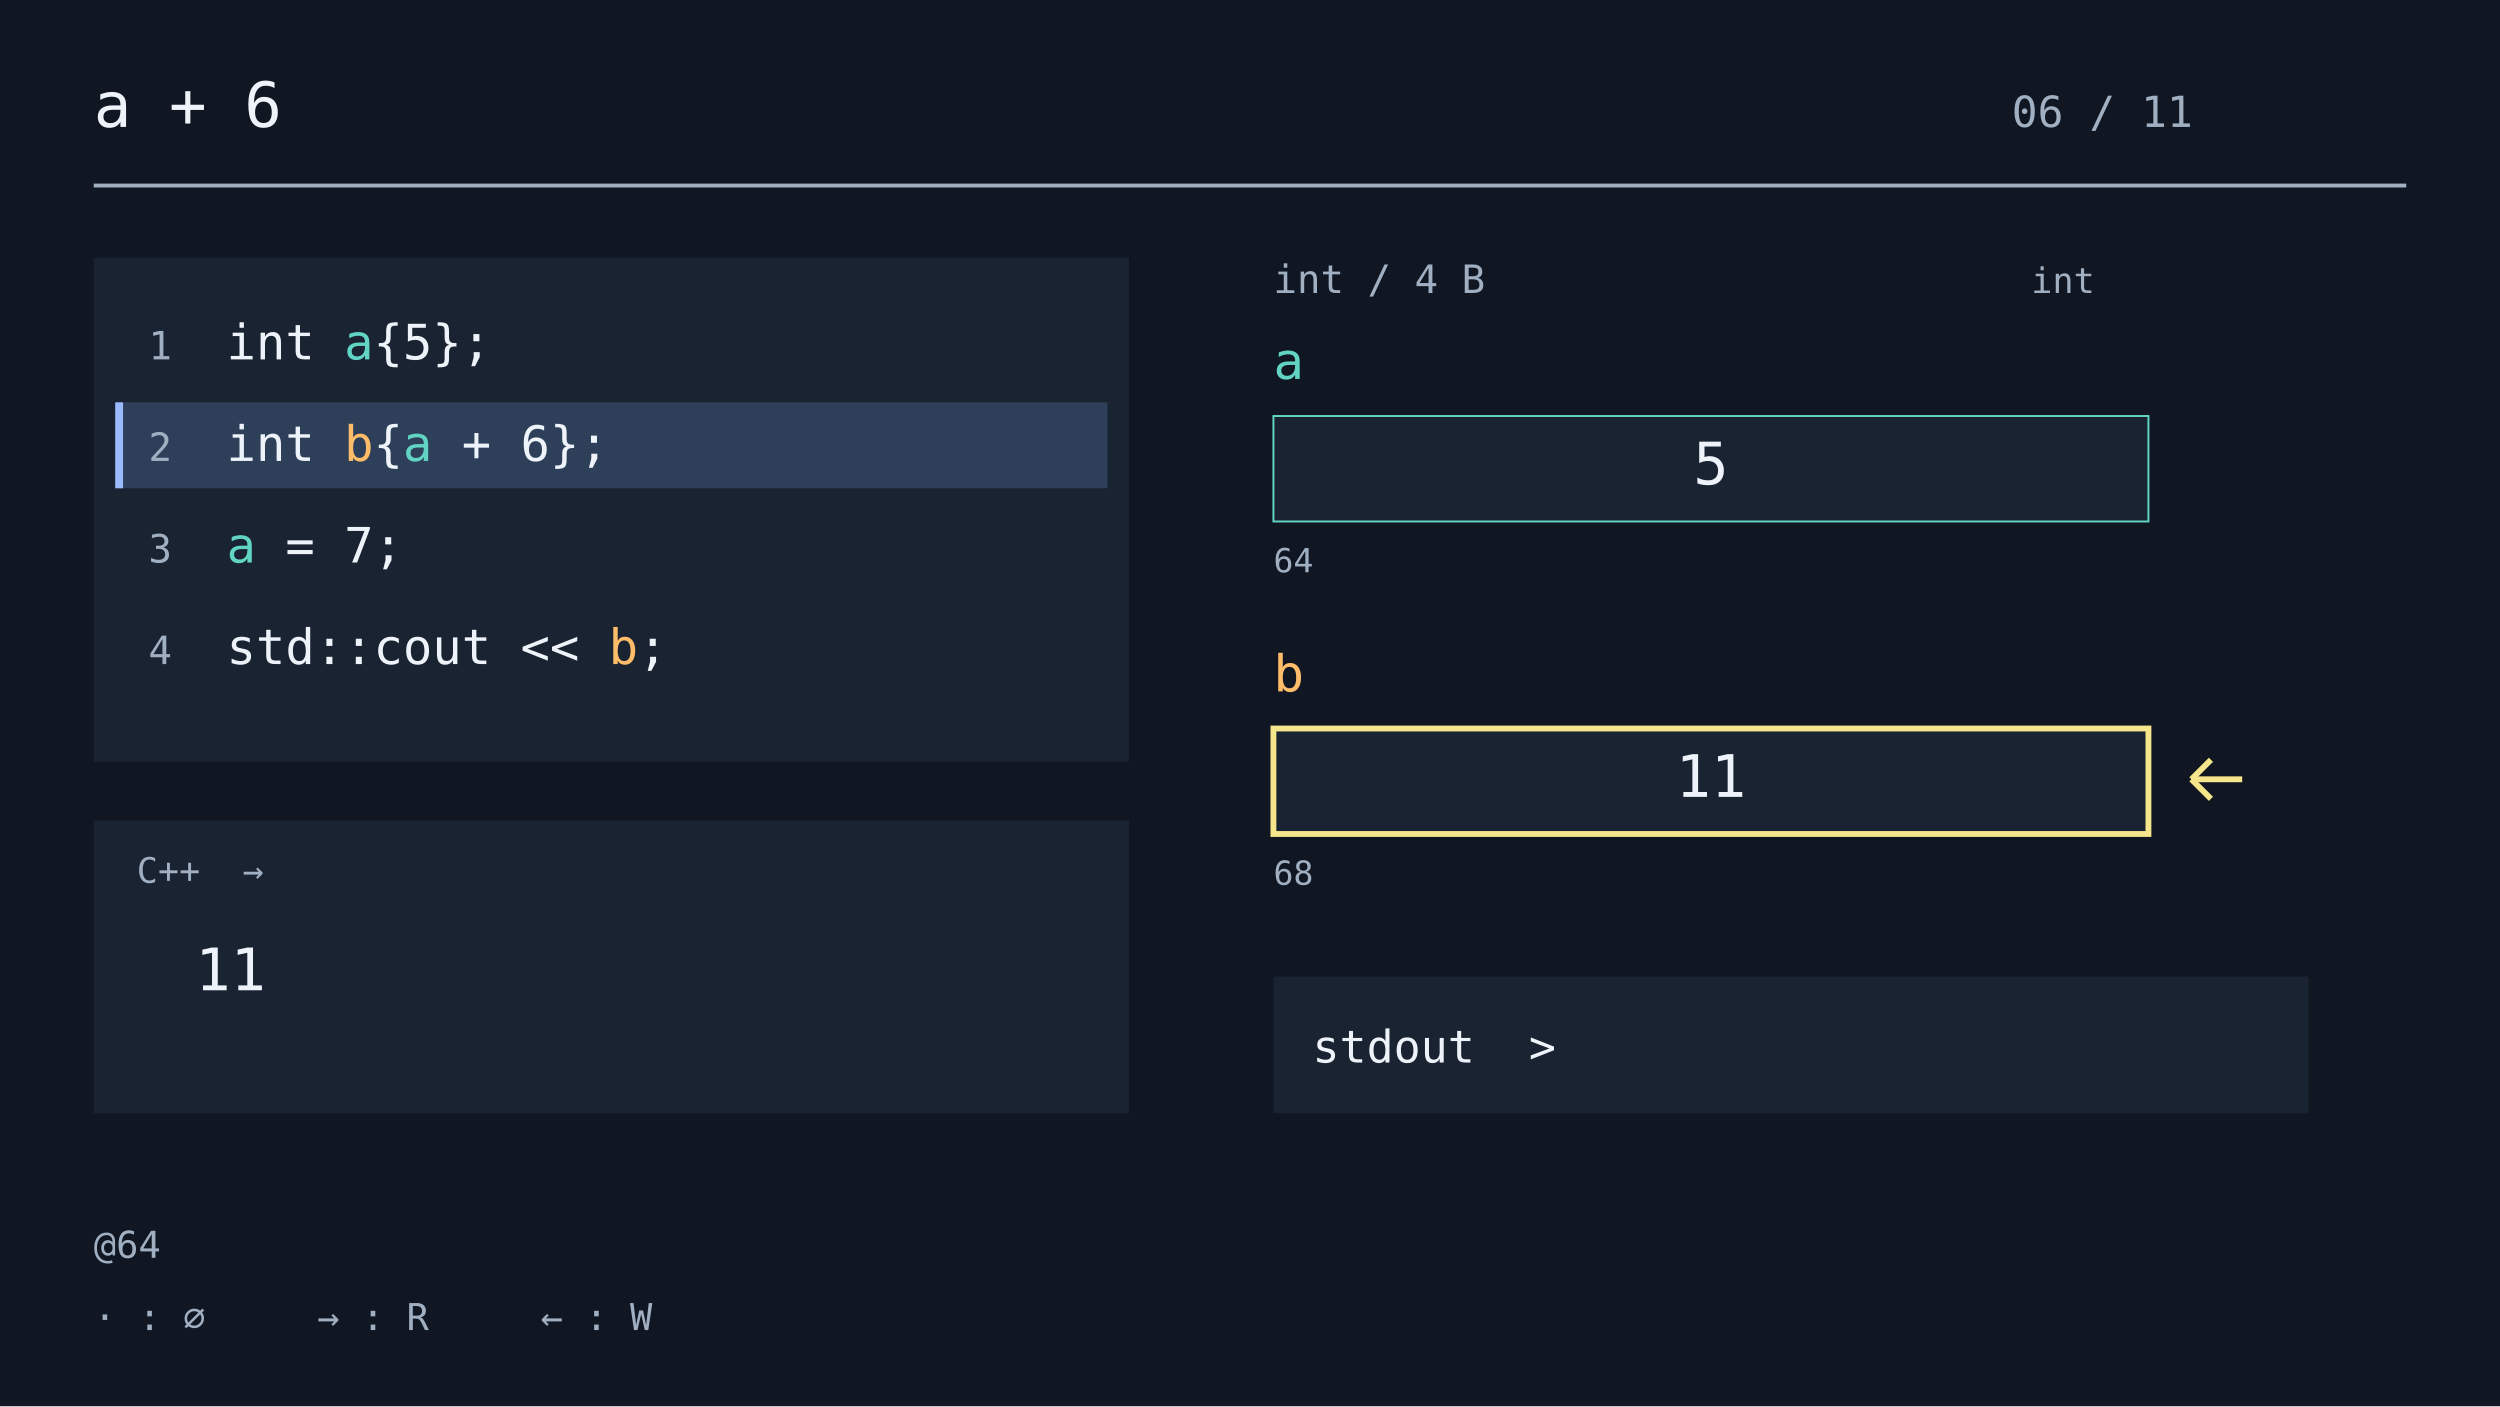
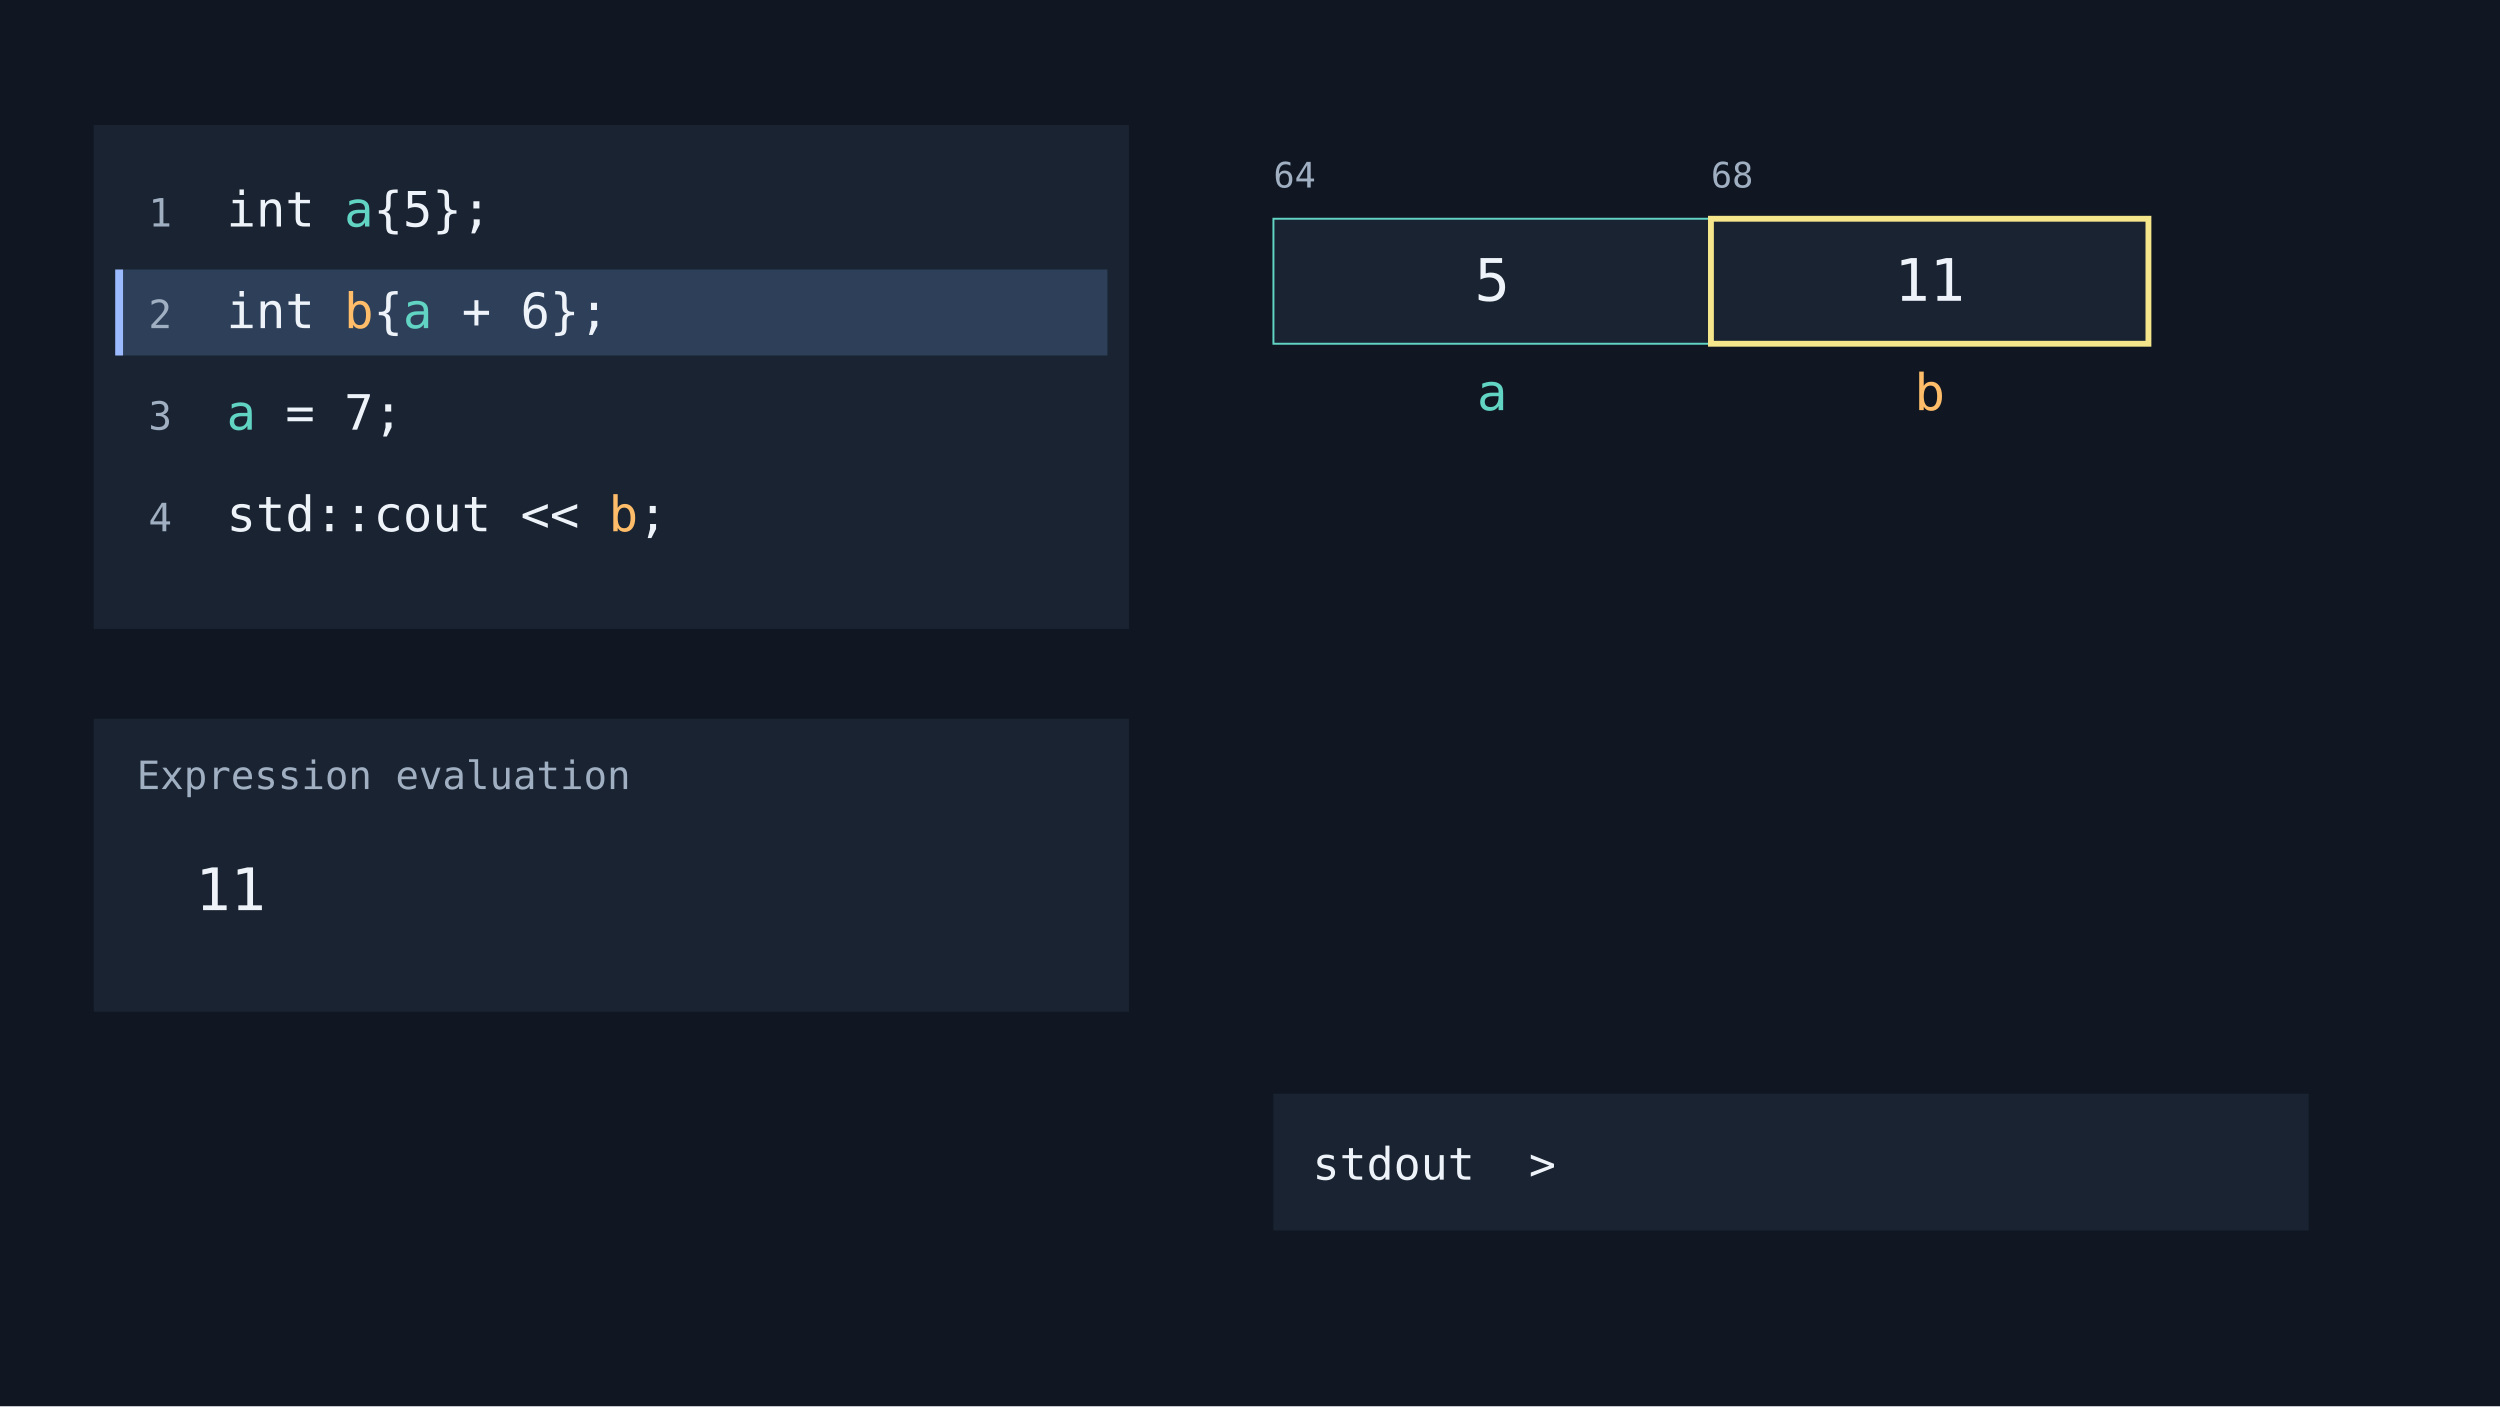
<svg xmlns="http://www.w3.org/2000/svg" viewBox="0 0 1280 720" width="1280" height="720" role="img">
  <rect x="0" y="0" width="1280" height="720" fill="#101722" stroke="none" stroke-width="1" />
-   <text x="48" y="65" font-family="DejaVu Sans Mono,monospace" font-size="32" fill="#eef3fa" xml:space="preserve">a + 6</text>
-   <text x="1030" y="65" font-family="DejaVu Sans Mono,monospace" font-size="22" fill="#a0afc2" xml:space="preserve">06 / 11</text>
-   <line x1="48" y1="95" x2="1232" y2="95" stroke="#a0afc2" stroke-width="2" />
-   <rect x="48" y="132" width="530" height="258" fill="#192331" stroke="none" stroke-width="1" />
-   <rect x="48" y="420" width="530" height="150" fill="#192331" stroke="none" stroke-width="1" />
-   <text x="70" y="452" font-family="DejaVu Sans Mono,monospace" font-size="18" fill="#a0afc2" xml:space="preserve">C++  →</text>
-   <text x="100" y="507" font-family="DejaVu Sans Mono,monospace" font-size="30" fill="#eef3fa" xml:space="preserve">11</text>
-   <text x="652" y="150" font-family="DejaVu Sans Mono,monospace" font-size="20" fill="#a0afc2" xml:space="preserve">int / 4 B</text>
-   <text x="1040" y="150" font-family="DejaVu Sans Mono,monospace" font-size="18" fill="#a0afc2" xml:space="preserve">int</text>
-   <text x="76" y="184" font-family="DejaVu Sans Mono,monospace" font-size="20" fill="#a0afc2" xml:space="preserve">1</text>
-   <text x="116" y="184" font-family="DejaVu Sans Mono,monospace" font-size="25" fill="#eef3fa" xml:space="preserve" />
-   <text x="116.0" y="184" font-family="DejaVu Sans Mono,monospace" font-size="25" fill="#eef3fa" xml:space="preserve">int</text>
-   <text x="161.15" y="184" font-family="DejaVu Sans Mono,monospace" font-size="25" fill="#eef3fa" xml:space="preserve"> </text>
-   <text x="176.2" y="184" font-family="DejaVu Sans Mono,monospace" font-size="25" fill="#61d4c4" xml:space="preserve">a</text>
-   <text x="191.25" y="184" font-family="DejaVu Sans Mono,monospace" font-size="25" fill="#eef3fa" xml:space="preserve">{5};</text>
-   <rect x="59" y="206" width="508" height="44" fill="#2e4059" stroke="none" stroke-width="1" />
-   <rect x="59" y="206" width="4" height="44" fill="#9cbaff" stroke="none" stroke-width="1" />
-   <text x="76" y="236" font-family="DejaVu Sans Mono,monospace" font-size="20" fill="#a0afc2" xml:space="preserve">2</text>
-   <text x="116" y="236" font-family="DejaVu Sans Mono,monospace" font-size="25" fill="#eef3fa" xml:space="preserve" />
-   <text x="116.0" y="236" font-family="DejaVu Sans Mono,monospace" font-size="25" fill="#eef3fa" xml:space="preserve">int</text>
-   <text x="161.15" y="236" font-family="DejaVu Sans Mono,monospace" font-size="25" fill="#eef3fa" xml:space="preserve"> </text>
-   <text x="176.2" y="236" font-family="DejaVu Sans Mono,monospace" font-size="25" fill="#ffbd69" xml:space="preserve">b</text>
-   <text x="191.25" y="236" font-family="DejaVu Sans Mono,monospace" font-size="25" fill="#eef3fa" xml:space="preserve">{</text>
-   <text x="206.3" y="236" font-family="DejaVu Sans Mono,monospace" font-size="25" fill="#61d4c4" xml:space="preserve">a</text>
-   <text x="221.35" y="236" font-family="DejaVu Sans Mono,monospace" font-size="25" fill="#eef3fa" xml:space="preserve"> + 6};</text>
-   <text x="76" y="288" font-family="DejaVu Sans Mono,monospace" font-size="20" fill="#a0afc2" xml:space="preserve">3</text>
-   <text x="116" y="288" font-family="DejaVu Sans Mono,monospace" font-size="25" fill="#eef3fa" xml:space="preserve" />
-   <text x="116.0" y="288" font-family="DejaVu Sans Mono,monospace" font-size="25" fill="#61d4c4" xml:space="preserve">a</text>
-   <text x="131.05" y="288" font-family="DejaVu Sans Mono,monospace" font-size="25" fill="#eef3fa" xml:space="preserve"> = 7;</text>
-   <text x="76" y="340" font-family="DejaVu Sans Mono,monospace" font-size="20" fill="#a0afc2" xml:space="preserve">4</text>
-   <text x="116" y="340" font-family="DejaVu Sans Mono,monospace" font-size="25" fill="#eef3fa" xml:space="preserve" />
-   <text x="116.0" y="340" font-family="DejaVu Sans Mono,monospace" font-size="25" fill="#eef3fa" xml:space="preserve">std</text>
-   <text x="161.15" y="340" font-family="DejaVu Sans Mono,monospace" font-size="25" fill="#eef3fa" xml:space="preserve">::</text>
-   <text x="191.25" y="340" font-family="DejaVu Sans Mono,monospace" font-size="25" fill="#eef3fa" xml:space="preserve">cout</text>
-   <text x="251.45" y="340" font-family="DejaVu Sans Mono,monospace" font-size="25" fill="#eef3fa" xml:space="preserve"> &lt;&lt; </text>
-   <text x="311.65" y="340" font-family="DejaVu Sans Mono,monospace" font-size="25" fill="#ffbd69" xml:space="preserve">b</text>
-   <text x="326.7" y="340" font-family="DejaVu Sans Mono,monospace" font-size="25" fill="#eef3fa" xml:space="preserve">;</text>
-   <text x="652" y="194" font-family="DejaVu Sans Mono,monospace" font-size="26" fill="#61d4c4" xml:space="preserve">a</text>
-   <rect x="652" y="213" width="448" height="54" fill="#192331" stroke="#61d4c4" stroke-width="1" />
-   <text x="866.97" y="248" font-family="DejaVu Sans Mono,monospace" font-size="30" fill="#eef3fa" xml:space="preserve">5</text>
-   <text x="652" y="293" font-family="DejaVu Sans Mono,monospace" font-size="17" fill="#a0afc2" xml:space="preserve">64</text>
-   <text x="652" y="354" font-family="DejaVu Sans Mono,monospace" font-size="26" fill="#ffbd69" xml:space="preserve">b</text>
-   <rect x="652" y="373" width="448" height="54" fill="#192331" stroke="#f5e58b" stroke-width="3" />
-   <text x="857.94" y="408" font-family="DejaVu Sans Mono,monospace" font-size="30" fill="#eef3fa" xml:space="preserve">11</text>
-   <text x="652" y="453" font-family="DejaVu Sans Mono,monospace" font-size="17" fill="#a0afc2" xml:space="preserve">68</text>
-   <line x1="1148" y1="399" x2="1122" y2="399" stroke="#f5e58b" stroke-width="3" />
-   <line x1="1122" y1="399" x2="1132" y2="389" stroke="#f5e58b" stroke-width="3" />
-   <line x1="1122" y1="399" x2="1132" y2="409" stroke="#f5e58b" stroke-width="3" />
-   <rect x="652" y="500" width="530" height="70" fill="#192331" stroke="none" stroke-width="1" />
-   <text x="672" y="544" font-family="DejaVu Sans Mono,monospace" font-size="23" fill="#eef3fa" xml:space="preserve">stdout  &gt; </text>
-   <text x="48" y="644" font-family="DejaVu Sans Mono,monospace" font-size="19" fill="#a0afc2" xml:space="preserve">@64</text>
-   <text x="48" y="681" font-family="DejaVu Sans Mono,monospace" font-size="19" fill="#a0afc2" xml:space="preserve">· : ∅     → : R     ← : W</text>
+   <rect x="48" y="64" width="530" height="258" fill="#192331" stroke="none" stroke-width="1" />
+   <rect x="48" y="368" width="530" height="150" fill="#192331" stroke="none" stroke-width="1" />
+   <text x="70" y="404" font-family="DejaVu Sans Mono,monospace" font-size="20" fill="#a0afc2" xml:space="preserve">Expression evaluation</text>
+   <text x="100" y="466" font-family="DejaVu Sans Mono,monospace" font-size="30" fill="#eef3fa" xml:space="preserve">11</text>
+   <text x="76" y="116" font-family="DejaVu Sans Mono,monospace" font-size="20" fill="#a0afc2" xml:space="preserve">1</text>
+   <text x="116" y="116" font-family="DejaVu Sans Mono,monospace" font-size="25" fill="#eef3fa" xml:space="preserve" />
+   <text x="116.0" y="116" font-family="DejaVu Sans Mono,monospace" font-size="25" fill="#eef3fa" xml:space="preserve">int</text>
+   <text x="161.15" y="116" font-family="DejaVu Sans Mono,monospace" font-size="25" fill="#eef3fa" xml:space="preserve"> </text>
+   <text x="176.2" y="116" font-family="DejaVu Sans Mono,monospace" font-size="25" fill="#61d4c4" xml:space="preserve">a</text>
+   <text x="191.25" y="116" font-family="DejaVu Sans Mono,monospace" font-size="25" fill="#eef3fa" xml:space="preserve">{5};</text>
+   <rect x="59" y="138" width="508" height="44" fill="#2e4059" stroke="none" stroke-width="1" />
+   <rect x="59" y="138" width="4" height="44" fill="#9cbaff" stroke="none" stroke-width="1" />
+   <text x="76" y="168" font-family="DejaVu Sans Mono,monospace" font-size="20" fill="#a0afc2" xml:space="preserve">2</text>
+   <text x="116" y="168" font-family="DejaVu Sans Mono,monospace" font-size="25" fill="#eef3fa" xml:space="preserve" />
+   <text x="116.0" y="168" font-family="DejaVu Sans Mono,monospace" font-size="25" fill="#eef3fa" xml:space="preserve">int</text>
+   <text x="161.15" y="168" font-family="DejaVu Sans Mono,monospace" font-size="25" fill="#eef3fa" xml:space="preserve"> </text>
+   <text x="176.2" y="168" font-family="DejaVu Sans Mono,monospace" font-size="25" fill="#ffbd69" xml:space="preserve">b</text>
+   <text x="191.25" y="168" font-family="DejaVu Sans Mono,monospace" font-size="25" fill="#eef3fa" xml:space="preserve">{</text>
+   <text x="206.3" y="168" font-family="DejaVu Sans Mono,monospace" font-size="25" fill="#61d4c4" xml:space="preserve">a</text>
+   <text x="221.35" y="168" font-family="DejaVu Sans Mono,monospace" font-size="25" fill="#eef3fa" xml:space="preserve"> + 6};</text>
+   <text x="76" y="220" font-family="DejaVu Sans Mono,monospace" font-size="20" fill="#a0afc2" xml:space="preserve">3</text>
+   <text x="116" y="220" font-family="DejaVu Sans Mono,monospace" font-size="25" fill="#eef3fa" xml:space="preserve" />
+   <text x="116.0" y="220" font-family="DejaVu Sans Mono,monospace" font-size="25" fill="#61d4c4" xml:space="preserve">a</text>
+   <text x="131.05" y="220" font-family="DejaVu Sans Mono,monospace" font-size="25" fill="#eef3fa" xml:space="preserve"> = 7;</text>
+   <text x="76" y="272" font-family="DejaVu Sans Mono,monospace" font-size="20" fill="#a0afc2" xml:space="preserve">4</text>
+   <text x="116" y="272" font-family="DejaVu Sans Mono,monospace" font-size="25" fill="#eef3fa" xml:space="preserve" />
+   <text x="116.0" y="272" font-family="DejaVu Sans Mono,monospace" font-size="25" fill="#eef3fa" xml:space="preserve">std</text>
+   <text x="161.15" y="272" font-family="DejaVu Sans Mono,monospace" font-size="25" fill="#eef3fa" xml:space="preserve">::</text>
+   <text x="191.25" y="272" font-family="DejaVu Sans Mono,monospace" font-size="25" fill="#eef3fa" xml:space="preserve">cout</text>
+   <text x="251.45" y="272" font-family="DejaVu Sans Mono,monospace" font-size="25" fill="#eef3fa" xml:space="preserve"> &lt;&lt; </text>
+   <text x="311.65" y="272" font-family="DejaVu Sans Mono,monospace" font-size="25" fill="#ffbd69" xml:space="preserve">b</text>
+   <text x="326.7" y="272" font-family="DejaVu Sans Mono,monospace" font-size="25" fill="#eef3fa" xml:space="preserve">;</text>
+   <text x="652" y="96" font-family="DejaVu Sans Mono,monospace" font-size="18" fill="#a0afc2" xml:space="preserve">64</text>
+   <text x="756.174" y="210" font-family="DejaVu Sans Mono,monospace" font-size="26" fill="#61d4c4" xml:space="preserve">a</text>
+   <rect x="652" y="112" width="224.0" height="64" fill="#192331" stroke="#61d4c4" stroke-width="1" />
+   <text x="754.97" y="154" font-family="DejaVu Sans Mono,monospace" font-size="30" fill="#eef3fa" xml:space="preserve">5</text>
+   <text x="876.0" y="96" font-family="DejaVu Sans Mono,monospace" font-size="18" fill="#a0afc2" xml:space="preserve">68</text>
+   <text x="980.174" y="210" font-family="DejaVu Sans Mono,monospace" font-size="26" fill="#ffbd69" xml:space="preserve">b</text>
+   <rect x="876.0" y="112" width="224.0" height="64" fill="#192331" stroke="#f5e58b" stroke-width="3" />
+   <text x="969.94" y="154" font-family="DejaVu Sans Mono,monospace" font-size="30" fill="#eef3fa" xml:space="preserve">11</text>
+   <rect x="652" y="560" width="530" height="70" fill="#192331" stroke="none" stroke-width="1" />
+   <text x="672" y="604" font-family="DejaVu Sans Mono,monospace" font-size="23" fill="#eef3fa" xml:space="preserve">stdout  &gt; </text>
</svg>
